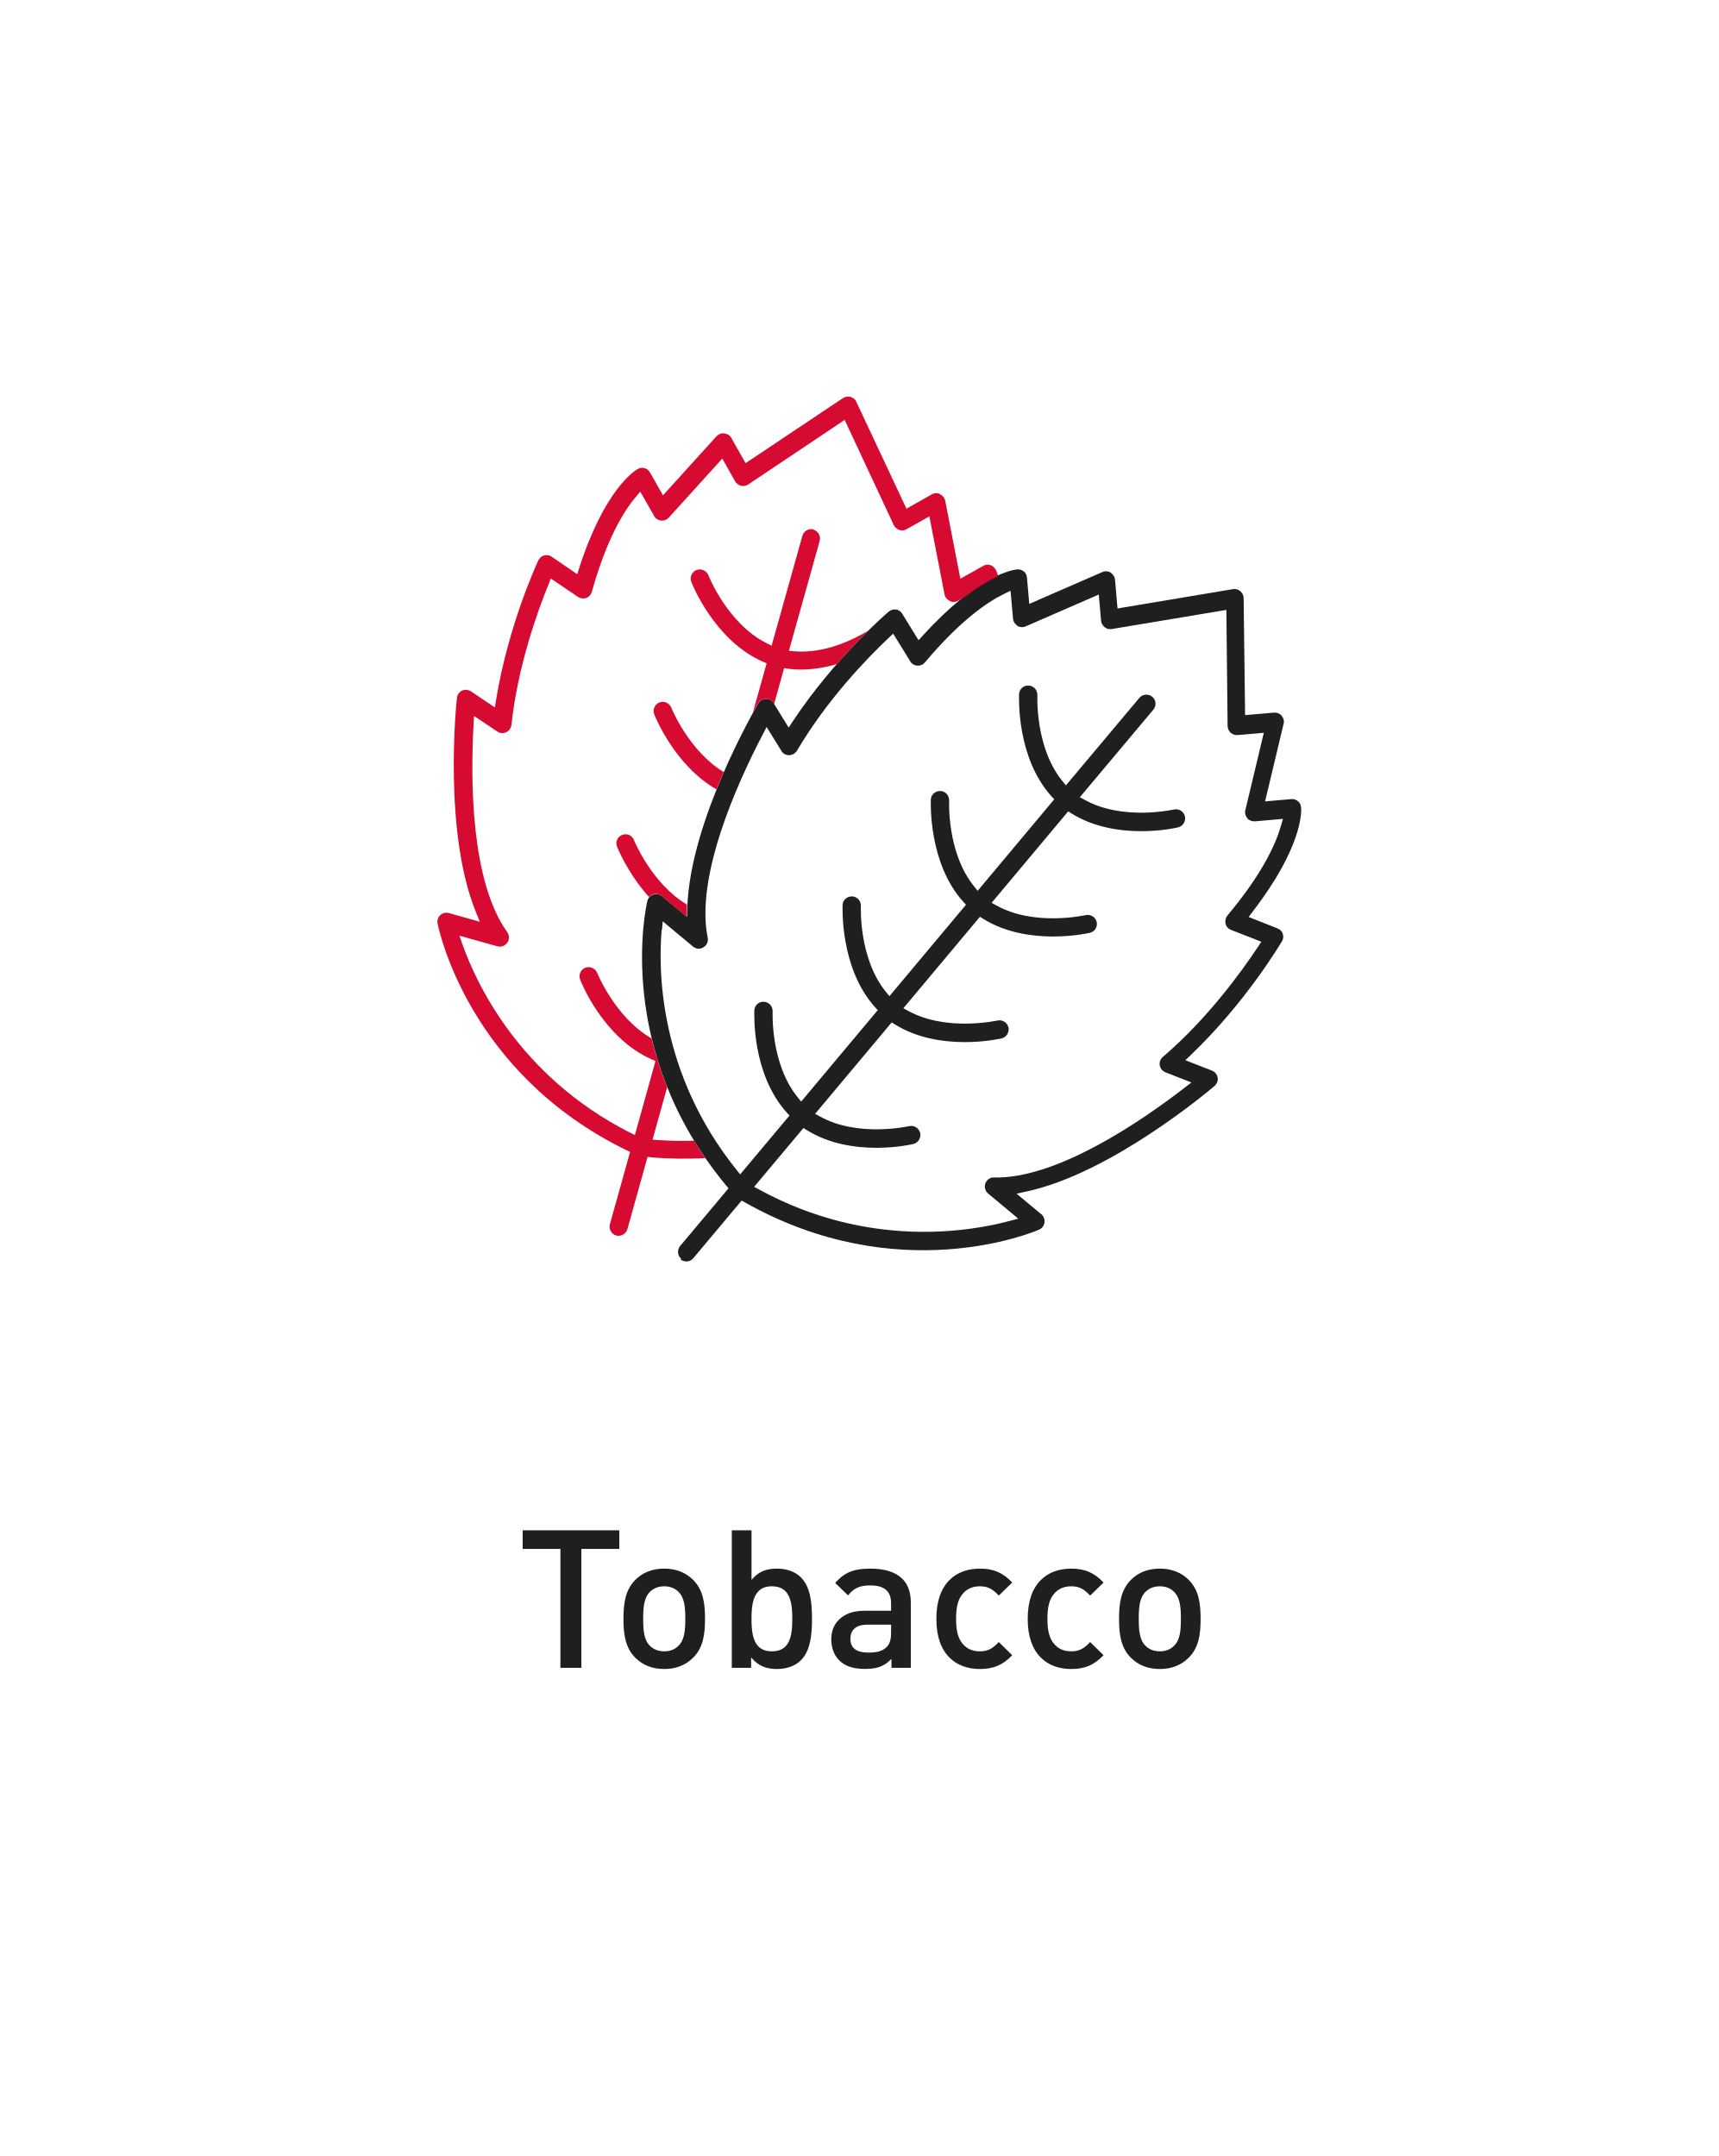
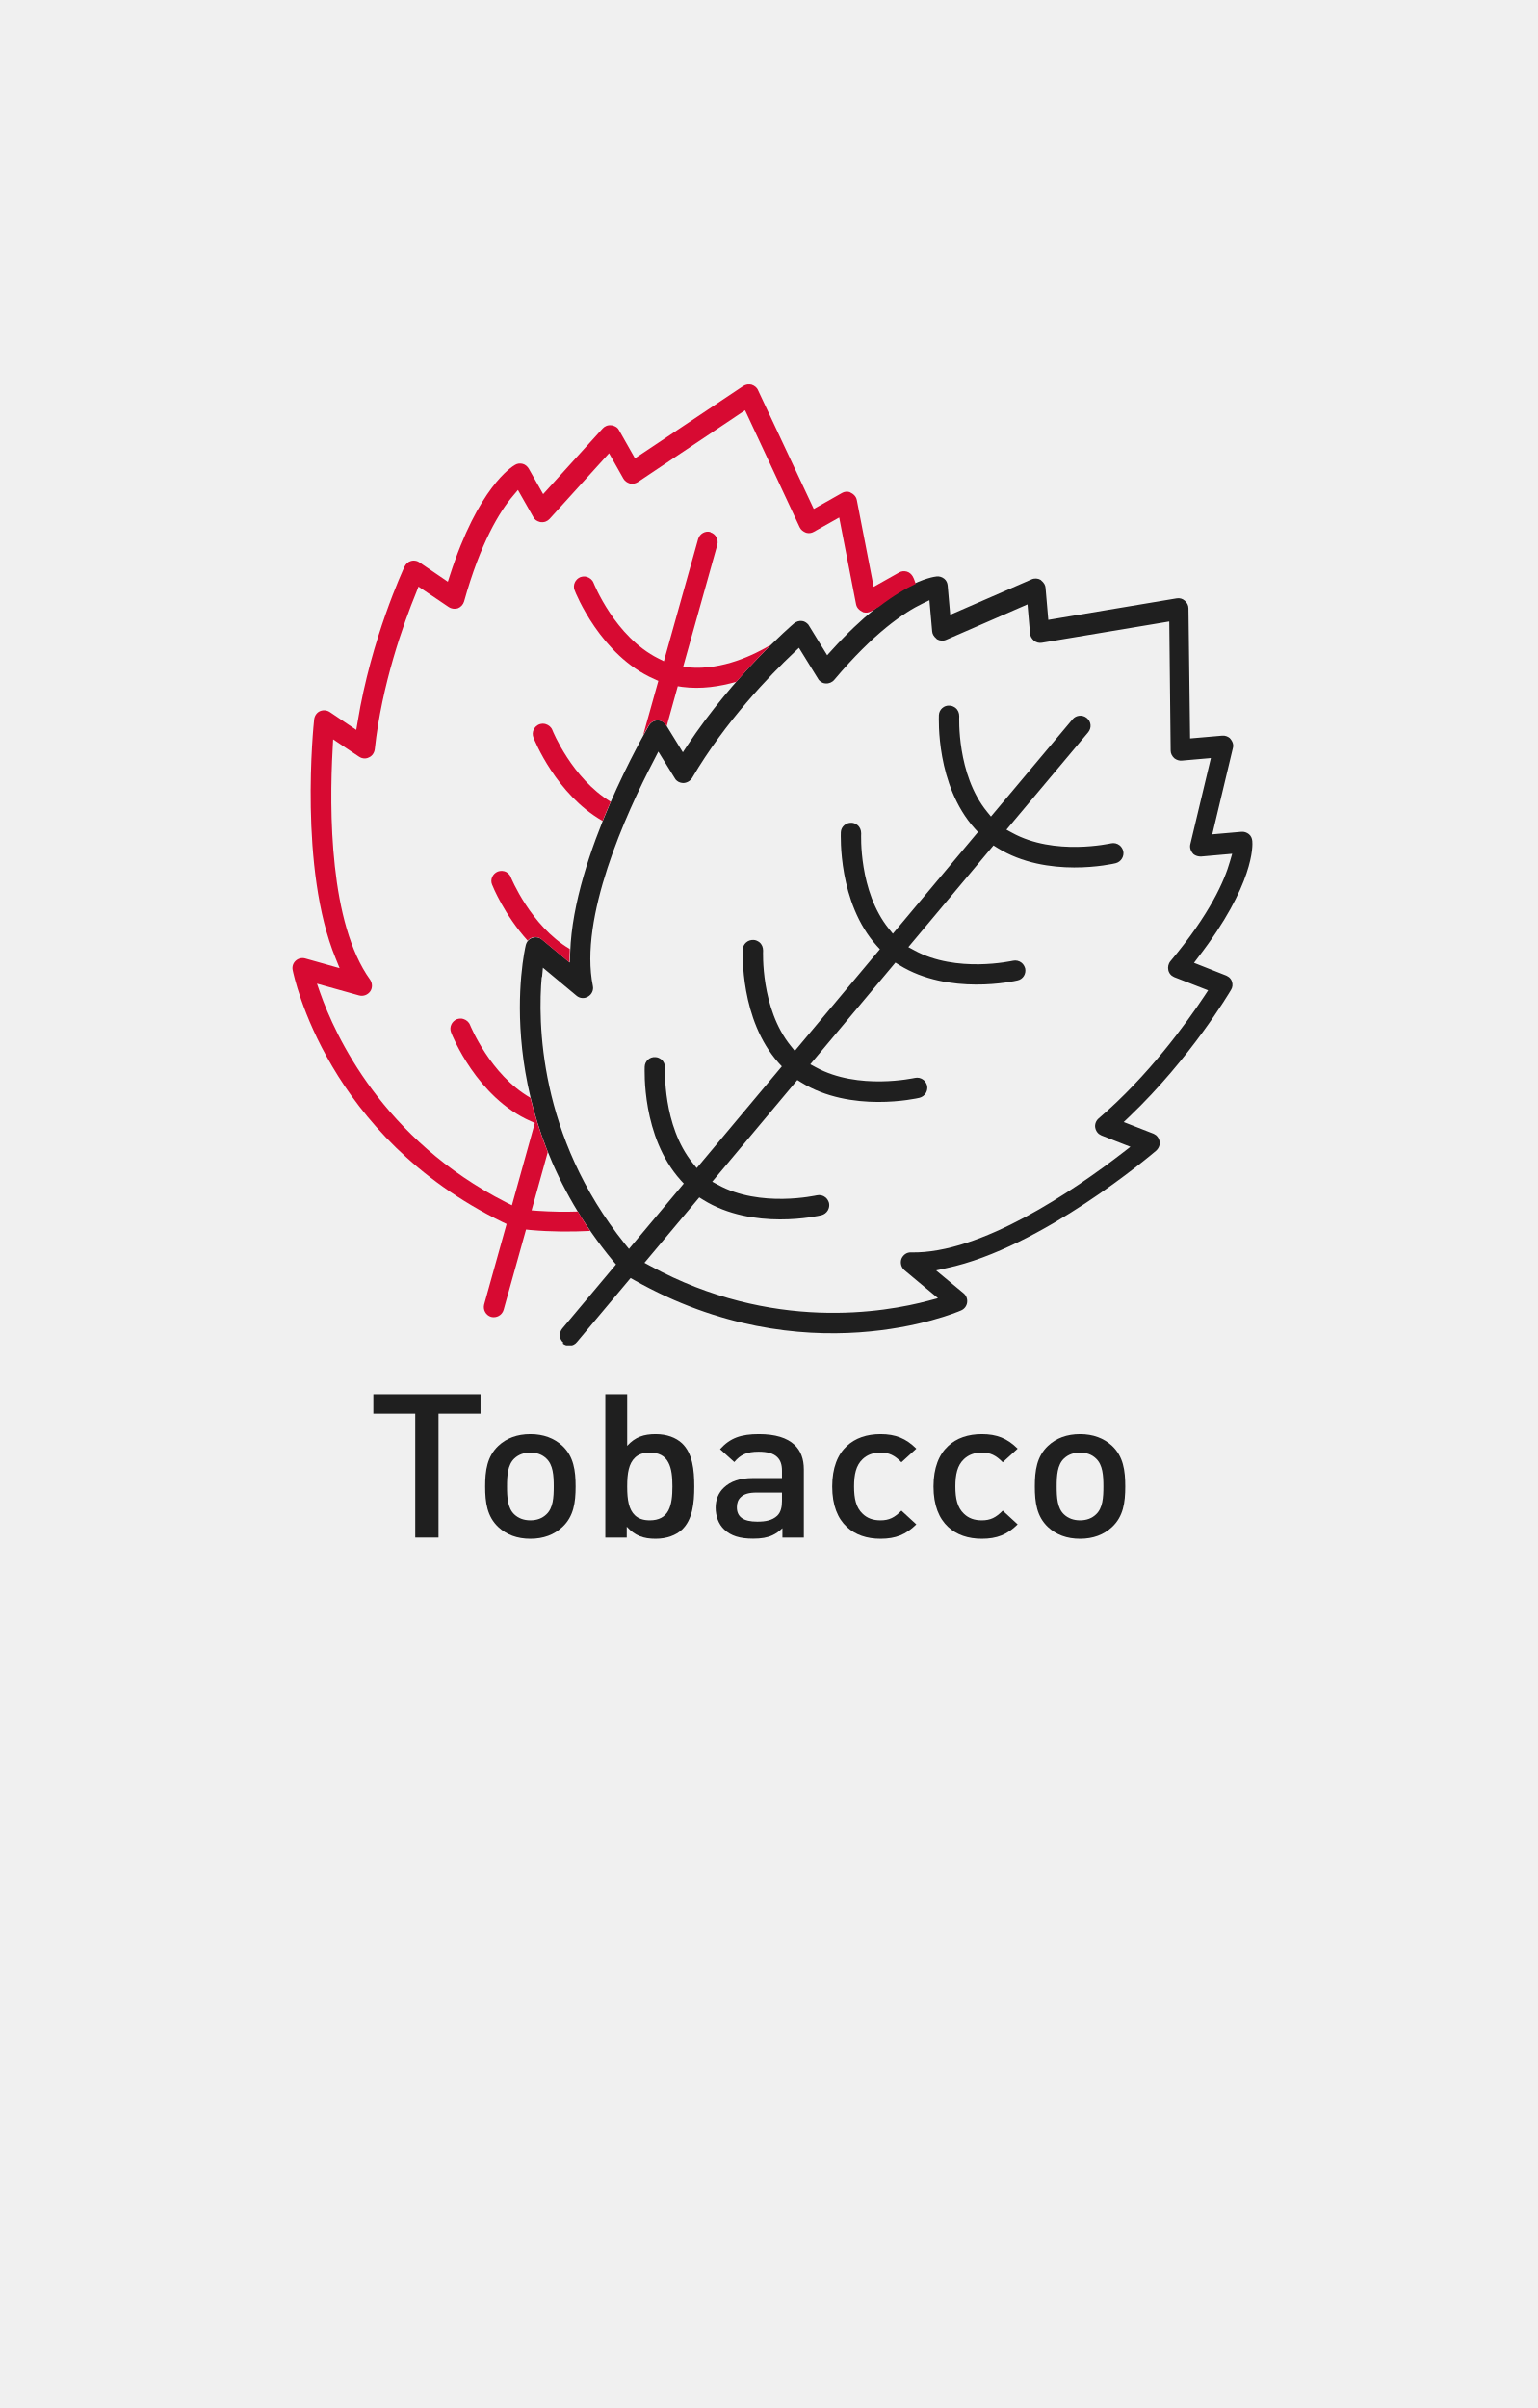
- <svg xmlns="http://www.w3.org/2000/svg" width="169" height="212" viewBox="0 0 169 212" fill="none">
-   <rect width="169" height="212" fill="white" />
-   <path d="M55.1 164V152.305H51.386V150.472H60.886V152.305H57.161V164H55.1ZM65.306 164.114C64.137 164.114 63.187 163.734 62.456 163.002C61.468 162.005 61.297 160.694 61.297 159.183C61.297 157.663 61.468 156.352 62.465 155.345C63.187 154.623 64.137 154.243 65.306 154.243C66.465 154.243 67.415 154.623 68.146 155.345C69.144 156.352 69.315 157.663 69.315 159.183C69.315 160.694 69.144 162.005 68.146 163.002C67.415 163.734 66.465 164.114 65.306 164.114ZM63.235 159.183C63.235 160.219 63.292 161.226 63.881 161.815C64.251 162.185 64.726 162.375 65.306 162.375C65.885 162.375 66.36 162.185 66.721 161.815C67.32 161.226 67.377 160.219 67.377 159.183C67.377 158.138 67.32 157.141 66.721 156.542C66.36 156.172 65.885 155.982 65.306 155.982C64.726 155.982 64.251 156.172 63.881 156.542C63.292 157.141 63.235 158.138 63.235 159.183ZM76.404 164.114C75.349 164.114 74.58 163.838 73.848 162.974V164H71.948V150.472H73.886V155.345C74.599 154.5 75.378 154.243 76.413 154.243C77.411 154.243 78.209 154.576 78.741 155.098C79.681 156.048 79.833 157.587 79.833 159.183C79.833 160.77 79.681 162.309 78.741 163.259C78.209 163.781 77.401 164.114 76.404 164.114ZM73.886 159.212C73.886 160.437 74.029 161.359 74.58 161.91C74.874 162.204 75.292 162.375 75.891 162.375C76.679 162.375 77.23 162.071 77.534 161.454C77.829 160.865 77.895 160.057 77.895 159.183C77.895 158.3 77.829 157.492 77.534 156.913C77.23 156.286 76.679 155.982 75.891 155.982C75.292 155.982 74.874 156.153 74.58 156.457C74.029 157.008 73.886 157.929 73.886 159.155V159.212ZM85.053 164.105C83.875 164.105 83.077 163.838 82.488 163.24C81.985 162.746 81.728 161.976 81.728 161.178C81.728 160.437 81.966 159.782 82.46 159.288C83.058 158.689 83.866 158.385 85.044 158.385H87.609V157.701C87.609 157.131 87.485 156.704 87.181 156.4C86.849 156.058 86.307 155.896 85.547 155.896C84.474 155.896 83.923 156.191 83.381 156.875L82.118 155.659C83.02 154.595 83.98 154.243 85.566 154.243C87.01 154.243 88.055 154.585 88.72 155.25C89.271 155.801 89.547 156.571 89.547 157.568V164H87.647V163.116C87.362 163.411 87.077 163.629 86.763 163.781C86.307 164.01 85.775 164.105 85.053 164.105ZM83.609 161.14C83.609 162.033 84.16 162.499 85.414 162.499C86.146 162.499 86.744 162.385 87.191 161.938C87.514 161.606 87.609 161.102 87.609 160.542V159.753H85.348C84.683 159.753 84.246 159.886 83.951 160.19C83.714 160.428 83.609 160.741 83.609 161.14ZM96.345 164.114C95.129 164.114 94.103 163.743 93.352 162.993C92.545 162.195 92.06 160.95 92.06 159.183C92.06 157.407 92.545 156.162 93.352 155.364C94.103 154.614 95.129 154.243 96.345 154.243C97.675 154.243 98.606 154.642 99.518 155.611L98.197 156.894C97.589 156.238 97.105 155.982 96.345 155.982C95.689 155.982 95.176 156.181 94.758 156.599C94.169 157.188 93.998 158.053 93.998 159.183C93.998 160.304 94.169 161.169 94.758 161.758C95.176 162.185 95.689 162.375 96.345 162.375C97.105 162.375 97.589 162.119 98.197 161.463L99.518 162.755C98.606 163.724 97.675 164.114 96.345 164.114ZM105.325 164.114C104.109 164.114 103.083 163.743 102.333 162.993C101.525 162.195 101.041 160.95 101.041 159.183C101.041 157.407 101.525 156.162 102.333 155.364C103.083 154.614 104.109 154.243 105.325 154.243C106.655 154.243 107.586 154.642 108.498 155.611L107.178 156.894C106.57 156.238 106.085 155.982 105.325 155.982C104.67 155.982 104.157 156.181 103.739 156.599C103.15 157.188 102.979 158.053 102.979 159.183C102.979 160.304 103.15 161.169 103.739 161.758C104.157 162.185 104.67 162.375 105.325 162.375C106.085 162.375 106.57 162.119 107.178 161.463L108.498 162.755C107.586 163.724 106.655 164.114 105.325 164.114ZM114.03 164.114C112.862 164.114 111.912 163.734 111.18 163.002C110.192 162.005 110.021 160.694 110.021 159.183C110.021 157.663 110.192 156.352 111.19 155.345C111.912 154.623 112.862 154.243 114.03 154.243C115.189 154.243 116.139 154.623 116.871 155.345C117.868 156.352 118.039 157.663 118.039 159.183C118.039 160.694 117.868 162.005 116.871 163.002C116.139 163.734 115.189 164.114 114.03 164.114ZM111.959 159.183C111.959 160.219 112.016 161.226 112.605 161.815C112.976 162.185 113.451 162.375 114.03 162.375C114.61 162.375 115.085 162.185 115.446 161.815C116.044 161.226 116.101 160.219 116.101 159.183C116.101 158.138 116.044 157.141 115.446 156.542C115.085 156.172 114.61 155.982 114.03 155.982C113.451 155.982 112.976 156.172 112.605 156.542C112.016 157.141 111.959 158.138 111.959 159.183Z" fill="#1F1F1F" />
-   <g clip-path="url(#clip0_2632_5046)">
-     <path d="M66.982 123.775C66.593 123.468 66.552 122.896 66.879 122.507L71.627 116.845L71.381 116.559C60.352 103.23 63.503 89.186 63.646 88.593C63.728 88.287 63.933 88.041 64.24 87.96C64.547 87.857 64.854 87.919 65.099 88.123L67.534 90.147L67.575 89.207C67.862 80.621 74.287 69.623 74.553 69.153C74.716 68.887 75.003 68.723 75.31 68.723C75.514 68.723 75.719 68.784 75.883 68.928C75.965 68.989 76.026 69.071 76.067 69.153L77.54 71.544L77.929 70.951C82.042 64.737 87.157 60.321 87.382 60.137C87.587 59.974 87.853 59.892 88.099 59.933C88.262 59.953 88.406 60.035 88.528 60.137C88.61 60.199 88.672 60.28 88.713 60.362L90.309 62.958L90.718 62.509C96.181 56.478 99.639 56.028 100.008 55.987C100.253 55.967 100.478 56.049 100.662 56.192C100.847 56.335 100.949 56.56 100.969 56.805L101.194 59.381L108.377 56.253C108.643 56.131 108.95 56.151 109.195 56.294L109.236 56.335C109.502 56.56 109.604 56.764 109.625 56.989L109.87 59.831L121.227 57.929C121.493 57.889 121.739 57.95 121.943 58.134C122.148 58.318 122.271 58.543 122.271 58.809L122.414 70.318L125.258 70.072C125.504 70.052 125.729 70.134 125.913 70.277C126.199 70.583 126.281 70.89 126.199 71.176L124.378 78.801L126.956 78.576C127.202 78.556 127.427 78.638 127.611 78.781C127.795 78.924 127.898 79.149 127.918 79.394C127.959 79.762 128.102 83.237 123.13 89.677L122.762 90.167L125.606 91.292C125.606 91.292 125.77 91.374 125.851 91.435C125.974 91.537 126.077 91.68 126.117 91.823C126.199 92.069 126.179 92.334 126.036 92.559C125.892 92.805 122.434 98.631 117.053 103.762L116.541 104.252L119.16 105.274C119.16 105.274 119.324 105.356 119.406 105.417C119.57 105.561 119.672 105.745 119.713 105.949C119.774 106.256 119.651 106.562 119.406 106.787C118.997 107.135 109.277 115.393 100.867 117.172L99.946 117.376L102.381 119.4C102.627 119.605 102.729 119.911 102.688 120.218C102.647 120.525 102.443 120.79 102.156 120.913C101.604 121.158 88.303 126.739 73.243 118.235L72.916 118.051L68.168 123.714C67.862 124.102 67.289 124.143 66.9 123.836L66.982 123.775ZM65.058 91.374C64.71 95.298 64.731 105.479 72.425 115.046L72.772 115.475L77.622 109.69L77.356 109.404C73.877 105.54 74.164 99.612 74.164 99.346C74.184 98.855 74.614 98.467 75.105 98.508C75.289 98.508 75.474 98.59 75.637 98.712C75.862 98.896 75.965 99.162 75.965 99.448C75.965 99.489 75.719 104.559 78.42 107.891L78.768 108.32L86.298 99.326L86.032 99.039C82.574 95.196 82.84 89.227 82.84 88.982C82.86 88.491 83.29 88.123 83.781 88.144C83.965 88.144 84.15 88.225 84.313 88.348C84.538 88.532 84.641 88.798 84.641 89.084C84.641 89.125 84.395 94.195 87.096 97.527L87.444 97.956L94.974 88.961L94.708 88.675C91.25 84.832 91.516 78.863 91.516 78.617C91.536 78.127 91.966 77.759 92.457 77.779C92.662 77.779 92.825 77.861 92.989 77.984C93.214 78.168 93.317 78.433 93.317 78.72C93.317 78.76 93.071 83.83 95.772 87.162L96.12 87.592L103.65 78.597L103.384 78.311C99.905 74.447 100.192 68.519 100.192 68.253C100.212 67.762 100.642 67.374 101.133 67.415C101.317 67.415 101.501 67.497 101.665 67.619C101.89 67.803 101.993 68.069 101.993 68.355C101.993 68.396 101.747 73.486 104.448 76.798L104.796 77.227L112.019 68.621C112.326 68.253 112.899 68.192 113.288 68.519C113.676 68.846 113.717 69.398 113.39 69.786L106.167 78.392L106.658 78.658C110.423 80.743 115.375 79.599 115.416 79.599C115.682 79.537 115.968 79.599 116.193 79.783C116.337 79.905 116.439 80.069 116.5 80.273C116.603 80.743 116.316 81.234 115.825 81.357C115.579 81.418 109.768 82.747 105.348 79.987L105.021 79.783L97.491 88.777L97.982 89.043C101.747 91.128 106.699 89.983 106.74 89.983C107.006 89.922 107.292 89.983 107.517 90.167C107.661 90.29 107.763 90.454 107.824 90.658C107.927 91.128 107.64 91.619 107.149 91.721C106.903 91.782 101.072 93.091 96.672 90.351L96.345 90.147L88.815 99.142L89.306 99.407C93.071 101.472 98.023 100.348 98.064 100.348C98.33 100.286 98.616 100.348 98.841 100.532C98.985 100.654 99.087 100.818 99.148 101.022C99.251 101.493 98.964 101.983 98.473 102.106C98.228 102.167 92.396 103.475 87.996 100.736L87.669 100.532L80.139 109.526L80.63 109.792C84.395 111.877 89.347 110.733 89.388 110.733C89.654 110.671 89.94 110.733 90.165 110.917C90.309 111.039 90.411 111.203 90.472 111.407C90.575 111.877 90.288 112.368 89.797 112.491C89.552 112.552 83.74 113.881 79.32 111.121L78.993 110.917L74.143 116.702L74.635 116.968C85.418 122.855 95.445 121.076 99.271 120.054L100.11 119.829L97.143 117.356C96.856 117.111 96.754 116.702 96.877 116.354C97.02 116.007 97.348 115.761 97.736 115.782C103.895 115.925 112.142 110.303 116.5 106.93L117.135 106.44L114.577 105.438C114.577 105.438 114.413 105.356 114.331 105.295C114.168 105.152 114.065 104.968 114.024 104.763C113.963 104.457 114.086 104.13 114.331 103.925C118.731 100.164 122.086 95.503 123.703 93.07L124.01 92.6L121.022 91.435C121.022 91.435 120.859 91.353 120.777 91.292C120.634 91.169 120.531 91.005 120.49 90.822C120.429 90.535 120.49 90.249 120.674 90.024C124.153 85.874 125.463 82.91 125.954 81.152L126.138 80.519L123.376 80.764C123.13 80.764 122.905 80.703 122.721 80.559C122.434 80.253 122.373 79.946 122.434 79.68L124.255 72.055L121.677 72.28C121.452 72.301 121.207 72.219 121.022 72.076C120.818 71.892 120.695 71.647 120.695 71.401L120.572 59.974L109.298 61.855C109.052 61.895 108.806 61.834 108.602 61.67C108.397 61.486 108.274 61.282 108.254 61.037L108.029 58.461L100.847 61.589C100.581 61.711 100.274 61.691 100.028 61.548C100.028 61.548 99.987 61.527 99.987 61.507C99.721 61.282 99.619 61.078 99.598 60.853L99.353 58.093L98.76 58.379C97.102 59.176 94.421 60.996 90.943 65.125C90.759 65.35 90.472 65.473 90.186 65.452C90.002 65.452 89.817 65.371 89.674 65.248C89.592 65.187 89.531 65.105 89.49 65.023L87.812 62.304L87.403 62.693C85.275 64.696 81.285 68.825 78.359 73.813C78.195 74.079 77.909 74.243 77.602 74.263C77.397 74.263 77.172 74.202 77.008 74.059C76.926 73.997 76.865 73.916 76.824 73.834L75.371 71.483L75.003 72.198C72.445 77.084 68.353 86.181 69.58 92.212C69.662 92.58 69.478 92.968 69.151 93.152C68.823 93.356 68.414 93.316 68.128 93.07L65.16 90.597L65.079 91.476L65.058 91.374Z" fill="#1F1F1F" />
-     <path d="M65.406 69.051C65.222 68.989 65.017 69.01 64.833 69.071C64.383 69.255 64.138 69.766 64.322 70.236C64.403 70.461 66.347 75.286 70.44 77.616C70.685 77.023 70.91 76.471 71.156 75.919C67.718 73.834 66.02 69.644 65.999 69.582C65.897 69.317 65.672 69.132 65.406 69.051Z" fill="#D70A32" />
-     <path d="M79.996 52.062C79.525 51.919 79.034 52.206 78.891 52.676L75.862 63.49L75.371 63.244C71.524 61.323 69.662 56.601 69.642 56.56C69.539 56.294 69.314 56.11 69.048 56.028C68.864 55.967 68.66 55.987 68.475 56.049C68.025 56.233 67.78 56.744 67.964 57.214C68.046 57.439 70.256 62.979 75.003 65.064L75.371 65.227L74.021 70.052C74.287 69.561 74.491 69.234 74.532 69.152C74.696 68.887 74.982 68.723 75.289 68.723C75.494 68.723 75.699 68.784 75.862 68.927C75.944 68.989 76.005 69.071 76.046 69.152L76.108 69.234L77.09 65.698L77.479 65.759C79.177 65.984 80.814 65.718 82.267 65.309C83.413 64.001 84.497 62.856 85.357 62.018C83.863 62.917 81.06 64.287 78.113 64.042L77.561 64.001L80.589 53.187C80.712 52.717 80.446 52.226 79.975 52.083L79.996 52.062Z" fill="#D70A32" />
-     <path d="M61.743 82.072C61.559 82.011 61.355 82.031 61.17 82.093C60.72 82.277 60.475 82.788 60.659 83.237C60.72 83.401 61.743 85.915 63.81 88.205C63.912 88.082 64.035 88.001 64.199 87.939C64.506 87.837 64.813 87.898 65.058 88.103L67.493 90.126L67.534 89.186C67.534 89.186 67.534 89.023 67.534 88.941C64.056 86.876 62.337 82.624 62.316 82.583C62.214 82.317 61.989 82.133 61.723 82.052L61.743 82.072Z" fill="#D70A32" />
-     <path d="M69.355 113.901C68.946 113.328 68.598 112.736 68.25 112.163C67.104 112.204 65.938 112.184 64.71 112.102L64.158 112.061L65.59 106.909C64.935 105.254 64.424 103.639 64.055 102.105C60.495 100.061 58.735 95.707 58.715 95.666C58.613 95.4 58.388 95.216 58.121 95.135C57.937 95.073 57.733 95.094 57.548 95.155C57.098 95.339 56.853 95.85 57.037 96.32C57.119 96.566 59.329 102.085 64.076 104.17L64.444 104.334L62.419 111.611L61.927 111.366C50.98 105.806 46.765 96.545 45.455 92.825L45.169 92.007L48.893 93.049C49.261 93.152 49.65 93.008 49.875 92.702C50.1 92.395 50.08 91.966 49.875 91.659C46.274 86.671 46.253 76.695 46.56 71.196L46.601 70.399L48.893 71.932C48.893 71.932 49.057 72.034 49.159 72.055C49.364 72.116 49.589 72.096 49.773 71.994C50.059 71.871 50.243 71.585 50.284 71.278C50.898 65.534 52.842 60.117 53.947 57.418L54.152 56.886L56.812 58.685C56.812 58.685 56.976 58.788 57.078 58.808C57.262 58.87 57.446 58.849 57.63 58.808C57.896 58.706 58.101 58.481 58.183 58.215C59.636 53.002 61.334 50.243 62.521 48.853L62.95 48.342L64.322 50.754C64.424 50.958 64.608 51.101 64.935 51.183C64.935 51.183 64.976 51.183 64.997 51.183C65.283 51.224 65.57 51.101 65.754 50.897L71.013 45.091L72.281 47.34C72.404 47.544 72.588 47.687 72.854 47.769C73.1 47.831 73.345 47.769 73.55 47.647L83.044 41.289L87.874 51.633C87.976 51.858 88.18 52.021 88.446 52.123C88.671 52.185 88.917 52.164 89.122 52.042L91.373 50.774L92.866 58.461C92.928 58.747 93.112 58.972 93.501 59.156C93.746 59.217 93.971 59.197 94.196 59.074L94.872 58.685C96.202 57.663 97.307 57.03 98.145 56.641C98.023 56.273 97.92 56.048 97.879 55.987C97.757 55.783 97.573 55.619 97.347 55.558C97.122 55.496 96.877 55.517 96.672 55.64L94.421 56.907L92.928 49.221C92.866 48.934 92.682 48.709 92.293 48.526C92.068 48.464 91.823 48.485 91.618 48.607L89.122 50.018L84.19 39.51C84.088 39.265 83.863 39.102 83.617 39.02C83.372 38.959 83.106 38.999 82.881 39.142L73.304 45.541L71.892 43.047C71.79 42.843 71.606 42.699 71.258 42.618C71.258 42.618 71.217 42.618 71.197 42.618C70.91 42.577 70.624 42.699 70.44 42.904L65.181 48.709L63.912 46.461C63.789 46.256 63.605 46.093 63.38 46.032C63.155 45.97 62.91 45.991 62.705 46.113C62.378 46.297 59.431 48.137 56.935 55.885L56.751 56.457L54.234 54.74C54.234 54.74 54.07 54.638 53.968 54.617C53.804 54.577 53.64 54.577 53.497 54.617C53.252 54.679 53.047 54.863 52.924 55.108C52.801 55.374 49.957 61.507 48.77 68.845L48.648 69.561L46.315 67.987C46.315 67.987 46.151 67.885 46.049 67.864C45.844 67.803 45.619 67.823 45.435 67.905C45.148 68.028 44.964 68.314 44.923 68.621C44.862 69.152 43.552 81.847 46.826 89.779L47.174 90.637L44.125 89.779C43.818 89.697 43.511 89.779 43.286 89.983C43.061 90.187 42.959 90.494 43.02 90.801C43.143 91.394 46.049 105.519 61.6 113.103L61.948 113.267L59.963 120.381C59.84 120.851 60.106 121.342 60.577 121.485C61.048 121.608 61.539 121.342 61.682 120.872L63.667 113.758L64.035 113.799C65.897 113.962 67.657 113.962 69.355 113.88V113.901Z" fill="#D70A32" />
+ <svg xmlns="http://www.w3.org/2000/svg" width="136" height="213" viewBox="0 0 136 213" fill="none">
+   <path d="M36.737 136.005V125.043H33.03V123.325H42.511V125.043H38.795V136.005H36.737Z" fill="#1F1F1F" />
+   <path d="M46.923 136.112C45.756 136.112 44.808 135.756 44.078 135.07C43.092 134.135 42.922 132.906 42.922 131.49C42.922 130.065 43.092 128.837 44.088 127.893C44.808 127.216 45.756 126.86 46.923 126.86C48.079 126.86 49.027 127.216 49.757 127.893C50.753 128.837 50.924 130.065 50.924 131.49C50.924 132.906 50.753 134.135 49.757 135.07C49.027 135.756 48.079 136.112 46.923 136.112ZM44.856 131.49C44.856 132.461 44.913 133.405 45.5 133.957C45.87 134.304 46.344 134.482 46.923 134.482C47.501 134.482 47.975 134.304 48.335 133.957C48.933 133.405 48.989 132.461 48.989 131.49C48.989 130.511 48.933 129.576 48.335 129.015C47.975 128.667 47.501 128.489 46.923 128.489C46.344 128.489 45.87 128.667 45.5 129.015C44.913 129.576 44.856 130.511 44.856 131.49Z" fill="#1F1F1F" />
+   <path d="M57.998 136.112C56.946 136.112 56.178 135.854 55.448 135.043V136.005H53.552V123.325H55.486V127.893C56.197 127.1 56.974 126.86 58.008 126.86C59.003 126.86 59.8 127.171 60.331 127.661C61.269 128.552 61.421 129.994 61.421 131.49C61.421 132.977 61.269 134.42 60.331 135.31C59.8 135.8 58.994 136.112 57.998 136.112ZM55.486 131.517C55.486 132.666 55.628 133.529 56.178 134.046C56.472 134.322 56.889 134.482 57.486 134.482C58.273 134.482 58.823 134.197 59.127 133.618C59.421 133.066 59.487 132.309 59.487 131.49C59.487 130.662 59.421 129.905 59.127 129.362C58.823 128.774 58.273 128.489 57.486 128.489C56.889 128.489 56.472 128.65 56.178 128.935C55.628 129.451 55.486 130.315 55.486 131.464V131.517Z" fill="#1F1F1F" />
+   <path d="M66.63 136.103C65.455 136.103 64.659 135.854 64.071 135.293C63.568 134.83 63.312 134.108 63.312 133.36C63.312 132.666 63.549 132.051 64.042 131.588C64.639 131.027 65.445 130.742 66.621 130.742H69.181V130.101C69.181 129.567 69.058 129.166 68.754 128.881C68.422 128.561 67.882 128.409 67.124 128.409C66.052 128.409 65.502 128.685 64.962 129.326L63.701 128.187C64.602 127.189 65.559 126.86 67.142 126.86C68.584 126.86 69.626 127.18 70.29 127.804C70.84 128.32 71.115 129.041 71.115 129.976V136.005H69.219V135.177C68.934 135.453 68.65 135.658 68.337 135.8C67.882 136.014 67.351 136.103 66.63 136.103ZM65.189 133.325C65.189 134.162 65.739 134.598 66.991 134.598C67.721 134.598 68.318 134.491 68.764 134.073C69.086 133.761 69.181 133.289 69.181 132.764V132.025H66.924C66.261 132.025 65.825 132.149 65.531 132.434C65.294 132.657 65.189 132.951 65.189 133.325Z" fill="#1F1F1F" />
+   <path d="M77.9 136.112C76.686 136.112 75.662 135.765 74.913 135.061C74.107 134.313 73.624 133.147 73.624 131.49C73.624 129.825 74.107 128.659 74.913 127.911C75.662 127.207 76.686 126.86 77.9 126.86C79.227 126.86 80.156 127.234 81.066 128.142L79.748 129.344C79.141 128.73 78.658 128.489 77.9 128.489C77.245 128.489 76.733 128.676 76.316 129.068C75.728 129.62 75.558 130.431 75.558 131.49C75.558 132.541 75.728 133.351 76.316 133.903C76.733 134.304 77.245 134.482 77.9 134.482C78.658 134.482 79.141 134.242 79.748 133.627L81.066 134.838C80.156 135.747 79.227 136.112 77.9 136.112Z" fill="#1F1F1F" />
+   <path d="M86.862 136.112C85.648 136.112 84.624 135.765 83.876 135.061C83.07 134.313 82.586 133.147 82.586 131.49C82.586 129.825 83.07 128.659 83.876 127.911C84.624 127.207 85.648 126.86 86.862 126.86C88.189 126.86 89.118 127.234 90.029 128.142L88.711 129.344C88.104 128.73 87.621 128.489 86.862 128.489C86.208 128.489 85.696 128.676 85.279 129.068C84.691 129.62 84.52 130.431 84.52 131.49C84.52 132.541 84.691 133.351 85.279 133.903C85.696 134.304 86.208 134.482 86.862 134.482C87.621 134.482 88.104 134.242 88.711 133.627L90.029 134.838C89.118 135.747 88.189 136.112 86.862 136.112Z" fill="#1F1F1F" />
+   <path d="M95.549 136.112C94.383 136.112 93.435 135.756 92.705 135.07C91.719 134.135 91.549 132.906 91.549 131.49C91.549 130.065 91.719 128.837 92.715 127.893C93.435 127.216 94.383 126.86 95.549 126.86C96.706 126.86 97.654 127.216 98.384 127.893C99.38 128.837 99.55 130.065 99.55 131.49C99.55 132.906 99.38 134.135 98.384 135.07C97.654 135.756 96.706 136.112 95.549 136.112ZM93.483 131.49C93.483 132.461 93.54 133.405 94.127 133.957C94.497 134.304 94.971 134.482 95.549 134.482C96.128 134.482 96.602 134.304 96.962 133.957C97.559 133.405 97.616 132.461 97.616 131.49C97.616 130.511 97.559 129.576 96.962 129.015C96.602 128.667 96.128 128.489 95.549 128.489C94.971 128.489 94.497 128.667 94.127 129.015C93.54 129.576 93.483 130.511 93.483 131.49Z" fill="#1F1F1F" />
+   <g clip-path="url(#clip0_2744_6402)">
+     <path d="M49.852 118.775C49.464 118.468 49.423 117.896 49.75 117.508L54.497 111.845L54.252 111.559C43.223 98.23 46.374 84.186 46.517 83.594C46.599 83.287 46.804 83.042 47.111 82.96C47.417 82.858 47.724 82.919 47.97 83.123L50.405 85.147L50.446 84.207C50.732 75.621 57.157 64.623 57.423 64.153C57.587 63.887 57.874 63.723 58.181 63.723C58.385 63.723 58.59 63.785 58.754 63.928C58.835 63.989 58.897 64.071 58.938 64.153L60.411 66.544L60.8 65.952C64.913 59.737 70.028 55.322 70.253 55.138C70.458 54.974 70.724 54.892 70.969 54.933C71.133 54.954 71.276 55.035 71.399 55.138C71.481 55.199 71.543 55.281 71.583 55.362L73.179 57.959L73.589 57.509C79.052 51.478 82.51 51.029 82.879 50.988C83.124 50.967 83.349 51.049 83.533 51.192C83.718 51.335 83.82 51.56 83.84 51.805L84.065 54.381L91.248 51.254C91.514 51.131 91.82 51.151 92.066 51.294L92.107 51.335C92.373 51.56 92.475 51.764 92.496 51.989L92.741 54.831L104.098 52.93C104.364 52.889 104.609 52.95 104.814 53.134C105.019 53.318 105.141 53.543 105.141 53.809L105.285 65.318L108.129 65.073C108.374 65.052 108.6 65.134 108.784 65.277C109.07 65.584 109.152 65.89 109.07 66.177L107.249 73.802L109.827 73.577C110.073 73.556 110.298 73.638 110.482 73.781C110.666 73.924 110.769 74.149 110.789 74.394C110.83 74.762 110.973 78.238 106.001 84.677L105.632 85.168L108.477 86.292C108.477 86.292 108.64 86.374 108.722 86.435C108.845 86.537 108.947 86.68 108.988 86.823C109.07 87.069 109.05 87.335 108.906 87.559C108.763 87.805 105.305 93.631 99.924 98.762L99.412 99.252L102.031 100.275C102.031 100.275 102.195 100.356 102.277 100.418C102.44 100.561 102.543 100.745 102.584 100.949C102.645 101.256 102.522 101.563 102.277 101.787C101.867 102.135 92.148 110.394 83.738 112.172L82.817 112.377L85.252 114.4C85.498 114.605 85.6 114.911 85.559 115.218C85.518 115.525 85.314 115.791 85.027 115.913C84.475 116.158 71.174 121.739 56.114 113.235L55.787 113.051L51.039 118.714C50.732 119.102 50.16 119.143 49.771 118.836L49.852 118.775ZM47.929 86.374C47.581 90.299 47.602 100.479 55.295 110.046L55.643 110.475L60.493 104.69L60.227 104.404C56.748 100.54 57.035 94.612 57.035 94.346C57.055 93.856 57.485 93.467 57.976 93.508C58.16 93.508 58.344 93.59 58.508 93.713C58.733 93.897 58.835 94.162 58.835 94.448C58.835 94.489 58.59 99.559 61.291 102.891L61.639 103.321L69.169 94.326L68.903 94.04C65.445 90.197 65.711 84.227 65.711 83.982C65.731 83.491 66.161 83.123 66.652 83.144C66.836 83.144 67.02 83.226 67.184 83.348C67.409 83.532 67.511 83.798 67.511 84.084C67.511 84.125 67.266 89.195 69.967 92.527L70.315 92.956L77.845 83.962L77.579 83.675C74.121 79.832 74.387 73.863 74.387 73.618C74.407 73.127 74.837 72.759 75.328 72.779C75.533 72.779 75.696 72.861 75.86 72.984C76.085 73.168 76.187 73.434 76.187 73.72C76.187 73.761 75.942 78.83 78.643 82.163L78.991 82.592L86.521 73.597L86.255 73.311C82.776 69.447 83.063 63.519 83.063 63.253C83.083 62.763 83.513 62.374 84.004 62.415C84.188 62.415 84.372 62.497 84.536 62.62C84.761 62.803 84.863 63.069 84.863 63.355C84.863 63.396 84.618 68.487 87.319 71.798L87.667 72.228L94.89 63.621C95.197 63.253 95.77 63.192 96.159 63.519C96.547 63.846 96.588 64.398 96.261 64.786L89.038 73.393L89.529 73.659C93.294 75.744 98.246 74.599 98.287 74.599C98.553 74.537 98.839 74.599 99.064 74.783C99.207 74.906 99.31 75.069 99.371 75.273C99.473 75.744 99.187 76.234 98.696 76.357C98.45 76.418 92.639 77.747 88.219 74.987L87.892 74.783L80.362 83.778L80.853 84.043C84.618 86.128 89.57 84.984 89.611 84.984C89.877 84.922 90.163 84.984 90.388 85.168C90.531 85.29 90.634 85.454 90.695 85.658C90.797 86.128 90.511 86.619 90.02 86.721C89.774 86.783 83.943 88.091 79.543 85.352L79.216 85.147L71.686 94.142L72.177 94.408C75.942 96.472 80.894 95.348 80.935 95.348C81.201 95.287 81.487 95.348 81.712 95.532C81.855 95.655 81.958 95.818 82.019 96.023C82.121 96.493 81.835 96.983 81.344 97.106C81.098 97.167 75.267 98.476 70.867 95.736L70.54 95.532L63.01 104.527L63.501 104.792C67.266 106.878 72.218 105.733 72.259 105.733C72.525 105.671 72.811 105.733 73.036 105.917C73.179 106.039 73.282 106.203 73.343 106.407C73.445 106.878 73.159 107.368 72.668 107.491C72.422 107.552 66.611 108.881 62.191 106.121L61.864 105.917L57.014 111.702L57.505 111.968C68.289 117.855 78.316 116.077 82.142 115.055L82.981 114.83L80.014 112.356C79.727 112.111 79.625 111.702 79.748 111.354C79.891 111.007 80.218 110.762 80.607 110.782C86.766 110.925 95.013 105.304 99.371 101.93L100.005 101.44L97.448 100.438C97.448 100.438 97.284 100.356 97.202 100.295C97.038 100.152 96.936 99.968 96.895 99.764C96.834 99.457 96.957 99.13 97.202 98.925C101.601 95.164 104.957 90.503 106.574 88.07L106.881 87.6L103.893 86.435C103.893 86.435 103.73 86.353 103.648 86.292C103.504 86.169 103.402 86.006 103.361 85.822C103.3 85.536 103.361 85.249 103.545 85.025C107.024 80.875 108.334 77.91 108.825 76.153L109.009 75.519L106.246 75.764C106.001 75.764 105.776 75.703 105.592 75.56C105.305 75.253 105.244 74.946 105.305 74.681L107.126 67.055L104.548 67.28C104.323 67.301 104.077 67.219 103.893 67.076C103.689 66.892 103.566 66.647 103.566 66.401L103.443 54.974L92.168 56.855C91.923 56.896 91.677 56.834 91.473 56.671C91.268 56.487 91.145 56.282 91.125 56.037L90.9 53.461L83.718 56.589C83.451 56.712 83.144 56.691 82.899 56.548C82.899 56.548 82.858 56.528 82.858 56.507C82.592 56.282 82.49 56.078 82.469 55.853L82.224 53.093L81.63 53.38C79.973 54.177 77.292 55.996 73.814 60.126C73.63 60.35 73.343 60.473 73.057 60.453C72.873 60.453 72.688 60.371 72.545 60.248C72.463 60.187 72.402 60.105 72.361 60.023L70.683 57.304L70.274 57.693C68.146 59.696 64.156 63.826 61.23 68.814C61.066 69.079 60.779 69.243 60.472 69.263C60.268 69.263 60.043 69.202 59.879 69.059C59.797 68.998 59.736 68.916 59.695 68.834L58.242 66.483L57.874 67.199C55.316 72.084 51.224 81.181 52.451 87.212C52.533 87.58 52.349 87.968 52.022 88.152C51.694 88.357 51.285 88.316 50.998 88.07L48.031 85.597L47.95 86.476L47.929 86.374Z" fill="#1F1F1F" />
+     <path d="M48.277 64.05C48.093 63.989 47.888 64.01 47.704 64.071C47.254 64.255 47.008 64.766 47.193 65.236C47.274 65.461 49.218 70.285 53.311 72.616C53.556 72.023 53.781 71.471 54.027 70.919C50.589 68.834 48.891 64.643 48.87 64.582C48.768 64.316 48.543 64.132 48.277 64.05Z" fill="#D70A32" />
+     <path d="M62.867 47.063C62.396 46.92 61.905 47.206 61.762 47.676L58.733 58.49L58.242 58.245C54.395 56.323 52.533 51.601 52.513 51.56C52.41 51.294 52.185 51.11 51.919 51.029C51.735 50.967 51.531 50.988 51.346 51.049C50.896 51.233 50.651 51.744 50.835 52.214C50.917 52.439 53.127 57.979 57.874 60.064L58.242 60.228L56.892 65.052C57.158 64.562 57.362 64.234 57.403 64.153C57.567 63.887 57.853 63.723 58.16 63.723C58.365 63.723 58.569 63.785 58.733 63.928C58.815 63.989 58.876 64.071 58.917 64.153L58.979 64.234L59.961 60.698L60.35 60.759C62.048 60.984 63.685 60.718 65.138 60.309C66.284 59.001 67.368 57.856 68.228 57.018C66.734 57.918 63.931 59.287 60.984 59.042L60.431 59.001L63.46 48.187C63.583 47.717 63.317 47.226 62.846 47.083L62.867 47.063Z" fill="#D70A32" />
+     <path d="M44.614 77.072C44.43 77.011 44.225 77.031 44.041 77.093C43.591 77.277 43.346 77.788 43.53 78.238C43.591 78.401 44.614 80.916 46.681 83.205C46.783 83.082 46.906 83.001 47.07 82.939C47.377 82.837 47.684 82.898 47.929 83.103L50.364 85.127L50.405 84.186C50.405 84.186 50.405 84.023 50.405 83.941C46.926 81.876 45.208 77.624 45.187 77.583C45.085 77.318 44.86 77.134 44.594 77.052L44.614 77.072Z" fill="#D70A32" />
+     <path d="M52.226 108.902C51.817 108.329 51.469 107.736 51.121 107.164C49.975 107.205 48.809 107.184 47.581 107.103L47.029 107.062L48.461 101.91C47.806 100.254 47.295 98.639 46.926 97.106C43.366 95.062 41.606 90.708 41.586 90.667C41.483 90.401 41.258 90.217 40.992 90.135C40.808 90.074 40.603 90.094 40.419 90.156C39.969 90.34 39.724 90.851 39.908 91.321C39.99 91.566 42.2 97.086 46.947 99.171L47.315 99.335L45.289 106.612L44.798 106.367C33.851 100.806 29.636 91.546 28.326 87.825L28.04 87.008L31.764 88.05C32.132 88.152 32.521 88.009 32.746 87.703C32.971 87.396 32.951 86.967 32.746 86.66C29.145 81.672 29.124 71.696 29.431 66.197L29.472 65.4L31.764 66.933C31.764 66.933 31.928 67.035 32.03 67.056C32.234 67.117 32.46 67.097 32.644 66.994C32.93 66.872 33.114 66.586 33.155 66.279C33.769 60.535 35.713 55.117 36.818 52.419L37.023 51.887L39.683 53.686C39.683 53.686 39.846 53.789 39.949 53.809C40.133 53.87 40.317 53.85 40.501 53.809C40.767 53.707 40.972 53.482 41.054 53.216C42.507 48.003 44.205 45.244 45.392 43.853L45.821 43.342L47.192 45.755C47.295 45.959 47.479 46.102 47.806 46.184C47.806 46.184 47.847 46.184 47.868 46.184C48.154 46.225 48.441 46.102 48.625 45.898L53.883 40.092L55.152 42.341C55.275 42.545 55.459 42.688 55.725 42.77C55.971 42.831 56.216 42.77 56.421 42.647L65.915 36.29L70.744 46.634C70.847 46.858 71.051 47.022 71.317 47.124C71.542 47.186 71.788 47.165 71.993 47.042L74.243 45.775L75.737 53.462C75.799 53.748 75.983 53.972 76.371 54.157C76.617 54.218 76.842 54.197 77.067 54.075L77.742 53.686C79.073 52.664 80.177 52.031 81.016 51.642C80.894 51.274 80.791 51.049 80.75 50.988C80.628 50.783 80.443 50.62 80.218 50.559C79.993 50.497 79.748 50.518 79.543 50.64L77.292 51.908L75.799 44.221C75.737 43.935 75.553 43.71 75.164 43.526C74.939 43.465 74.694 43.486 74.489 43.608L71.993 45.019L67.061 34.511C66.959 34.266 66.734 34.102 66.488 34.021C66.243 33.959 65.977 34 65.752 34.143L56.175 40.542L54.763 38.048C54.661 37.843 54.477 37.7 54.129 37.618C54.129 37.618 54.088 37.618 54.068 37.618C53.781 37.578 53.495 37.7 53.311 37.905L48.052 43.71L46.783 41.462C46.66 41.257 46.476 41.094 46.251 41.032C46.026 40.971 45.781 40.992 45.576 41.114C45.248 41.298 42.302 43.138 39.806 50.886L39.621 51.458L37.105 49.741C37.105 49.741 36.941 49.639 36.839 49.618C36.675 49.577 36.511 49.577 36.368 49.618C36.122 49.68 35.918 49.864 35.795 50.109C35.672 50.375 32.828 56.507 31.641 63.846L31.518 64.562L29.186 62.988C29.186 62.988 29.022 62.886 28.92 62.865C28.715 62.804 28.49 62.824 28.306 62.906C28.019 63.029 27.835 63.315 27.794 63.621C27.733 64.153 26.423 76.848 29.697 84.779L30.045 85.638L26.996 84.779C26.689 84.698 26.382 84.779 26.157 84.984C25.932 85.188 25.83 85.495 25.891 85.802C26.014 86.394 28.92 100.52 44.471 108.104L44.819 108.268L42.834 115.382C42.711 115.852 42.977 116.343 43.448 116.486C43.918 116.608 44.41 116.343 44.553 115.872L46.538 108.758L46.906 108.799C48.768 108.963 50.528 108.963 52.226 108.881V108.902Z" fill="#D70A32" />
  </g>
  <defs>
-     <clipPath id="clip0_2632_5046">
-       <rect width="85" height="85" fill="white" transform="translate(43 39)" />
+     <clipPath id="clip0_2744_6402">
+       <rect width="85" height="85" fill="white" transform="translate(25.8708 34)" />
    </clipPath>
  </defs>
</svg>
